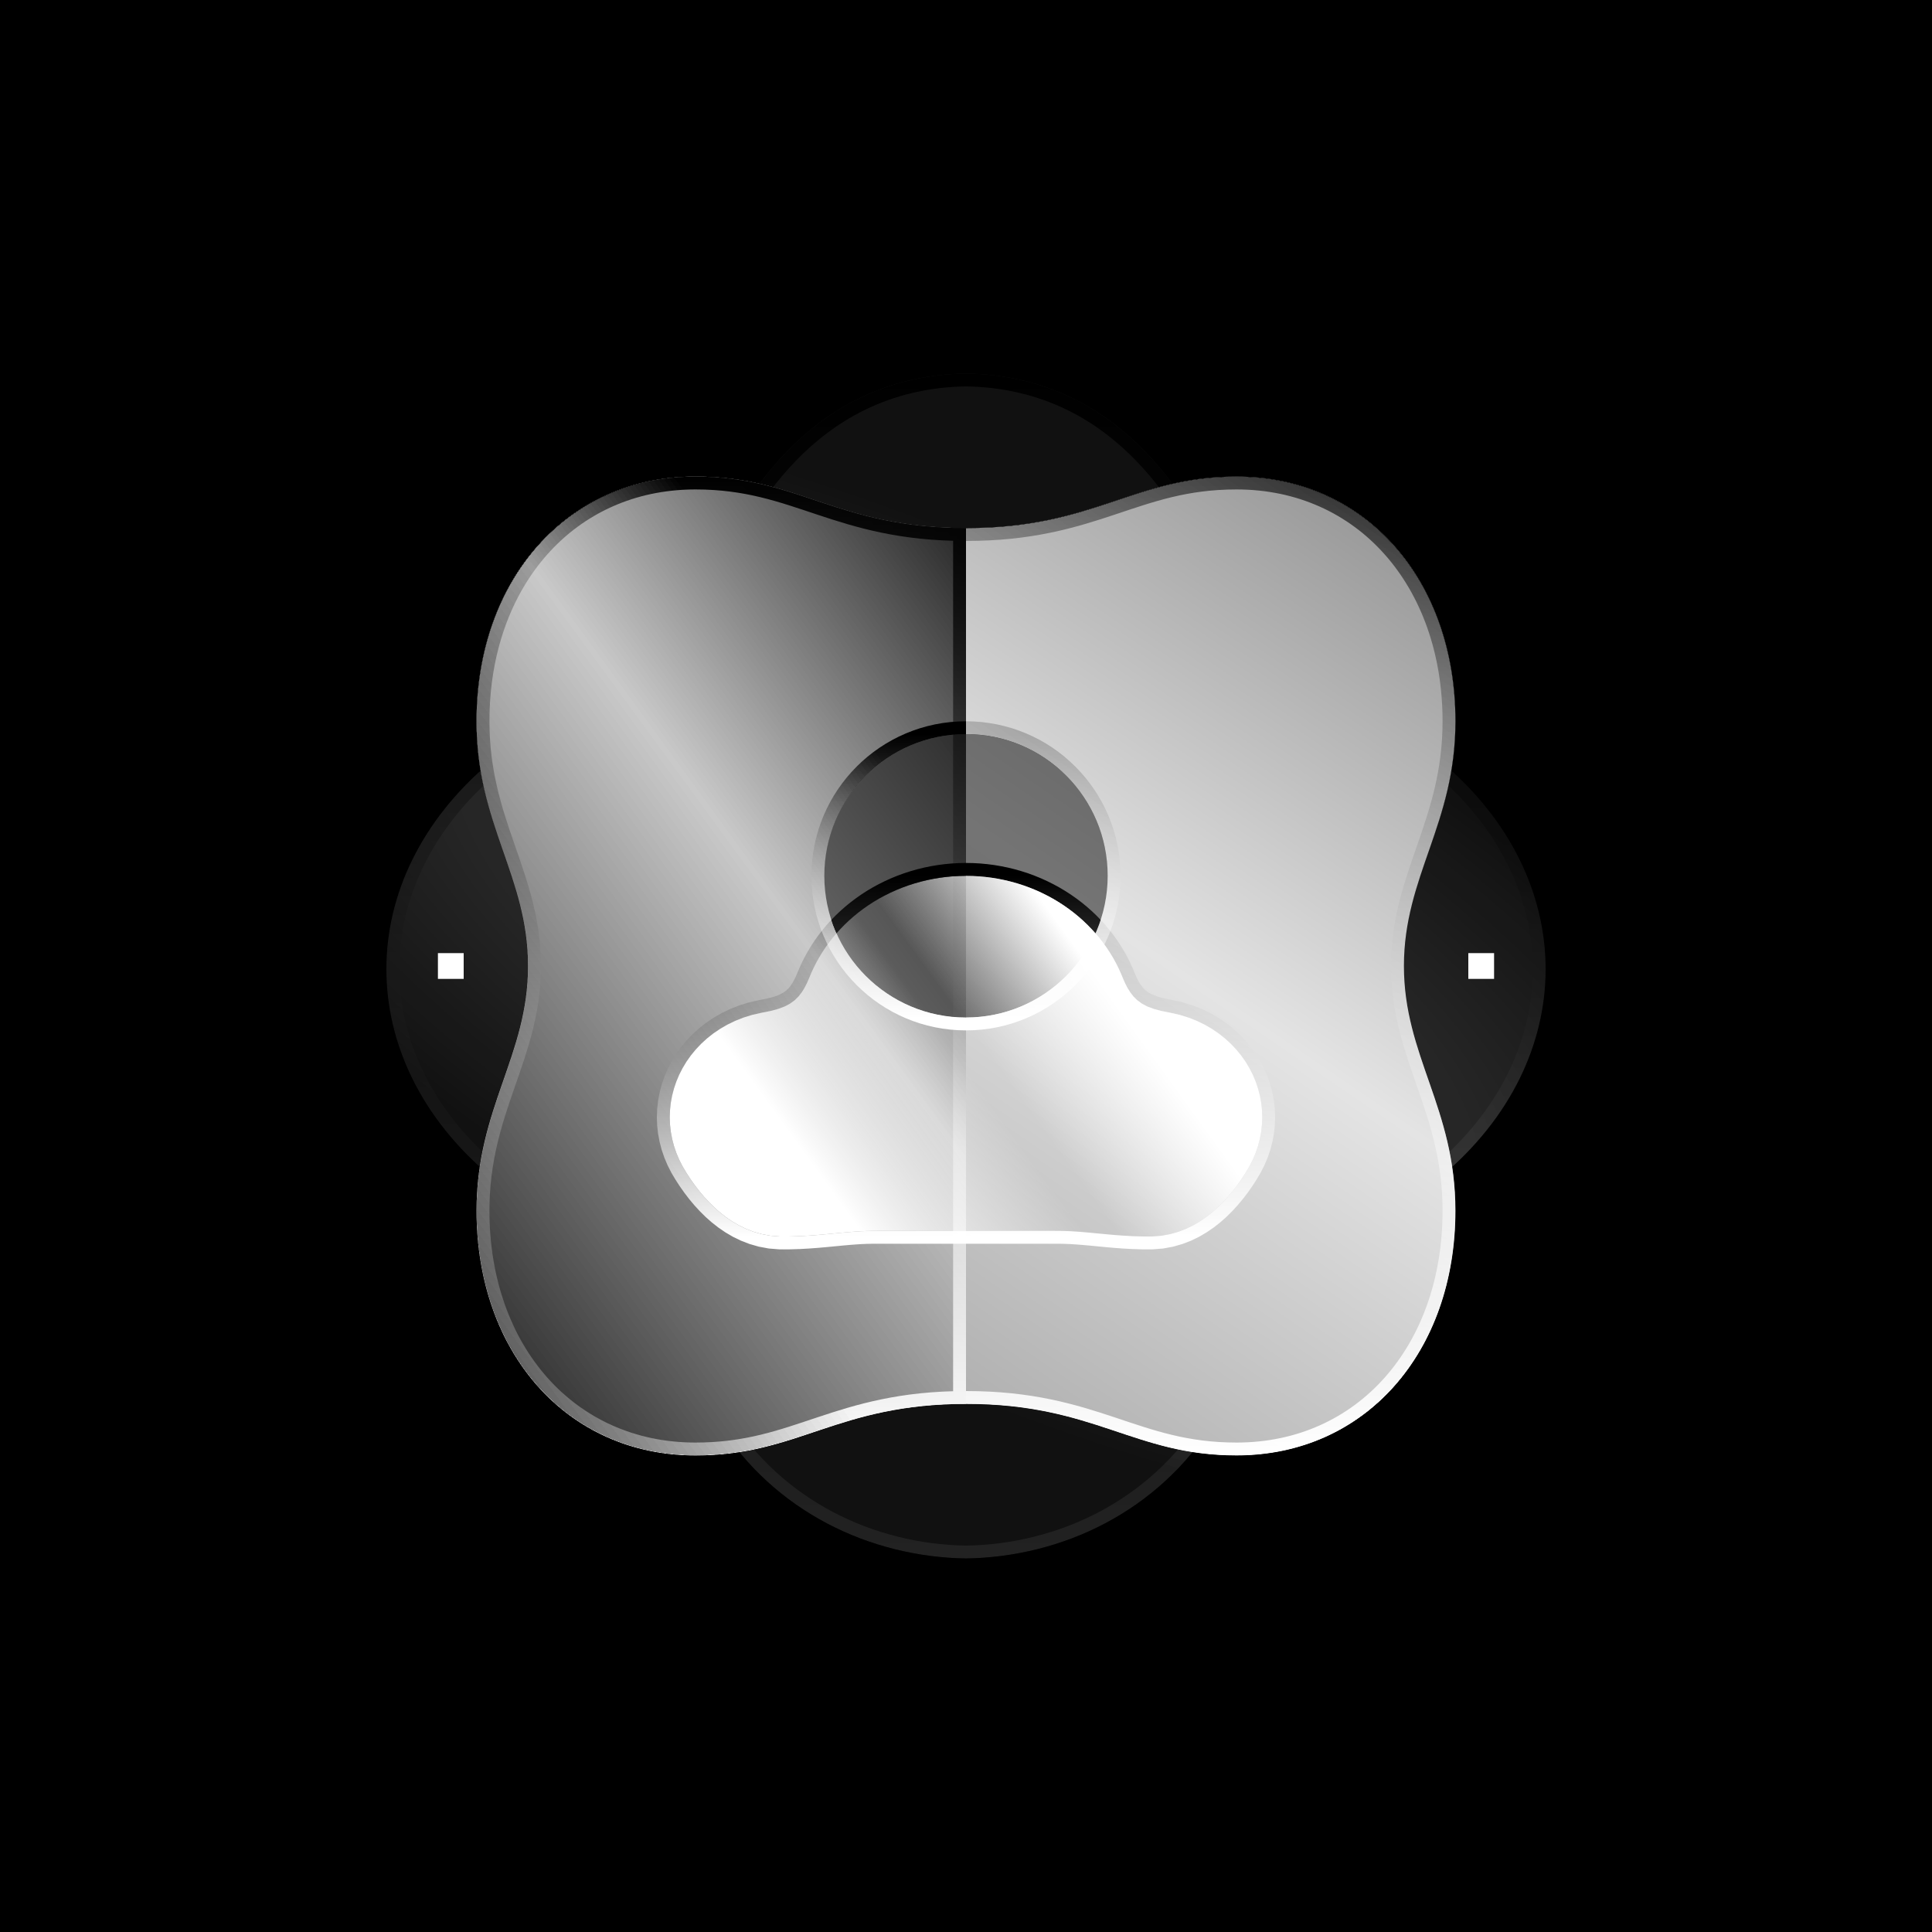
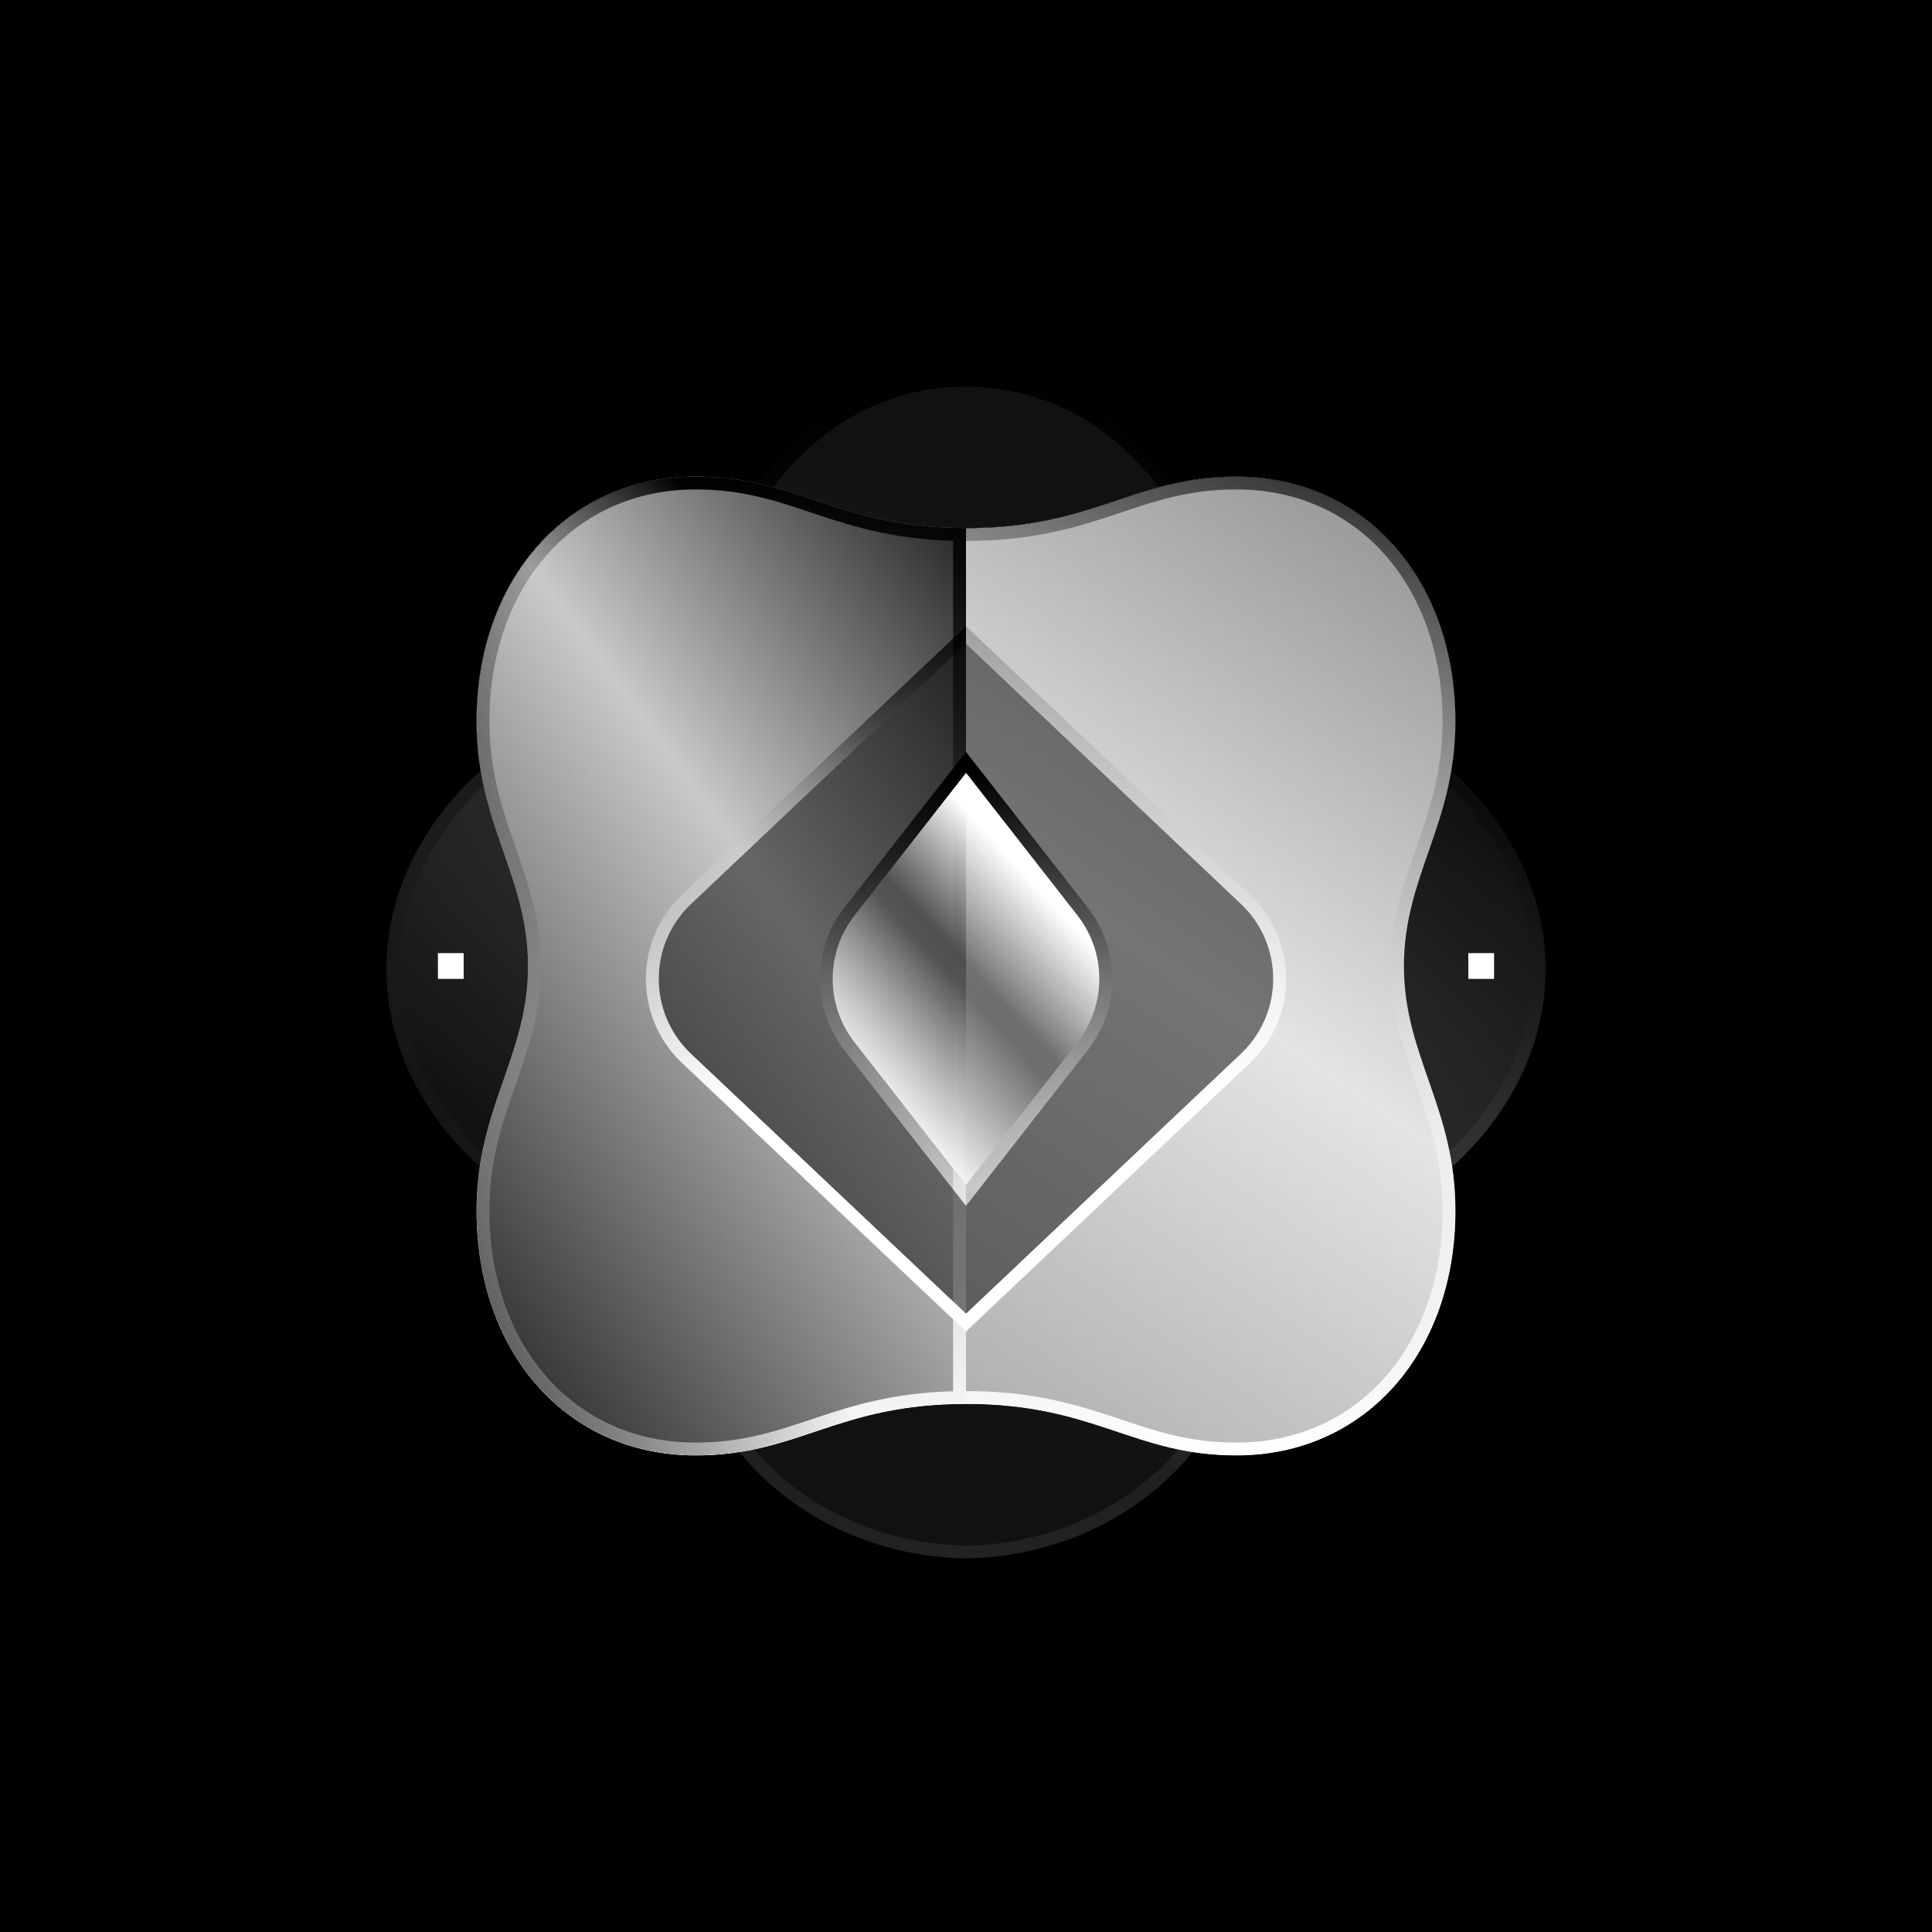
<svg xmlns="http://www.w3.org/2000/svg" width="150" height="150" viewBox="0 0 150 150" fill="none" data-name="G_3 GM">
  <defs>
-     <radialGradient id="hb6r1" cx="0" cy="0" r="1" gradientUnits="userSpaceOnUse" gradientTransform="matrix(-22.143 23 -66.065 -37.384 75 75)">
+     <radialGradient id="hb3r1" cx="0" cy="0" r="1" gradientUnits="userSpaceOnUse" gradientTransform="matrix(-22.143 23 -66.065 -37.384 75 75)">
      <stop stop-color="#FFFFFF" />
      <stop offset="1" stop-color="#FFFFFF" stop-opacity="0" />
    </radialGradient>
-     <linearGradient id="hb6g3" x1="75" y1="29" x2="75" y2="121" gradientUnits="userSpaceOnUse">
+     <linearGradient id="hb3g3" x1="75" y1="29" x2="75" y2="121" gradientUnits="userSpaceOnUse">
      <stop offset="0" stop-color="#000000" />
      <stop offset="1" stop-color="#FFFFFF" />
    </linearGradient>
-     <clipPath id="hb6c2">
+     <clipPath id="hb3c2">
      <path d="M75 29C86.526 29.186 92.32 38.12 95.232 45.084C103.079 43.073 111.907 51.117 111.907 59.161C122.698 68.21 122.698 82.287 111.907 91.336C111.907 103.401 104.06 111.445 94.251 110.44C89.908 117.364 82.479 120.883 75 121C67.521 120.883 60.092 117.364 55.749 110.44C45.94 111.445 38.093 103.401 38.093 91.336C27.302 82.287 27.302 68.21 38.093 59.161C38.093 51.117 46.921 43.073 54.768 45.084C57.68 38.12 63.474 29.186 75 29Z" />
    </clipPath>
-     <linearGradient id="hb6l4" x1="109.591" y1="37" x2="52.142" y2="121.023" gradientUnits="userSpaceOnUse">
+     <linearGradient id="hb3l4" x1="109.591" y1="37" x2="52.142" y2="121.023" gradientUnits="userSpaceOnUse">
      <stop offset="0" stop-color="#909090" />
      <stop offset="0.412" stop-color="#E4E4E4" />
      <stop offset="1" stop-color="#909090" />
    </linearGradient>
-     <linearGradient id="hb6g6" x1="75" y1="37" x2="75" y2="113" gradientUnits="userSpaceOnUse">
+     <linearGradient id="hb3g6" x1="75" y1="37" x2="75" y2="113" gradientUnits="userSpaceOnUse">
      <stop offset="0" stop-color="#000000" />
      <stop offset="1" stop-color="#FFFFFF" />
    </linearGradient>
-     <clipPath id="hb6c5">
+     <clipPath id="hb3c5">
      <path d="M75 41C85 41 88 37 96 37C106 37 113 45 113 56C113 64 109 68 109 75C109 82 113 86 113 94C113 105 106 113 96 113C88 113 85 109 75 109C65 109 62 113 54 113C44 113 37 105 37 94C37 86 41 82 41 75C41 68 37 64 37 56C37 45 44 37 54 37C62 37 65 41 75 41Z" />
    </clipPath>
-     <linearGradient id="hb6h7" x1="73.296" y1="37" x2="14.545" y2="79.963" gradientUnits="userSpaceOnUse">
+     <linearGradient id="hb3h7" x1="73.296" y1="37" x2="14.545" y2="79.963" gradientUnits="userSpaceOnUse">
      <stop offset="0" stop-color="#909090" />
      <stop offset="0.412" stop-color="#E4E4E4" />
      <stop offset="1" stop-color="#909090" />
    </linearGradient>
-     <linearGradient id="hb6g9" x1="75" y1="37" x2="75" y2="113" gradientUnits="userSpaceOnUse">
+     <linearGradient id="hb3g9" x1="75" y1="37" x2="75" y2="113" gradientUnits="userSpaceOnUse">
      <stop offset="0" stop-color="#000000" />
      <stop offset="1" stop-color="#FFFFFF" />
    </linearGradient>
-     <clipPath id="hb6c8">
+     <clipPath id="hb3c8">
      <path d="M75 109C65 109 62 113 54 113C44 113 37 105 37 94C37 86 41 82 41 75C41 68 37 64 37 56C37 45 44 37 54 37C62 37 65 41 75 41Z" />
    </clipPath>
-     <linearGradient id="hb6g11" x1="75" y1="57" x2="75" y2="79" gradientUnits="userSpaceOnUse">
+     <linearGradient id="hb3g11" x1="75" y1="45.008" x2="75" y2="85.204" gradientUnits="userSpaceOnUse">
      <stop offset="0" stop-color="#000000" />
      <stop offset="1" stop-color="#FFFFFF" />
    </linearGradient>
-     <clipPath id="hb6c10">
-       <path d="M-10 -10H160V160H-10ZM75 57L75 57C81.075 57 86 61.925 86 68L86 68C86 74.075 81.075 79 75 79L75 79L75 79C68.925 79 64 74.075 64 68L64 68C64 61.925 68.925 57 75 57L75 57Z" clip-rule="evenodd" fill-rule="evenodd" />
+     <clipPath id="hb3c10">
+       <path d="M-10 -10H160V160H-10ZM75 50L96.351 70.187C99.689 73.343 99.689 78.657 96.351 81.813L75 102L53.649 81.813C50.311 78.657 50.311 73.343 53.649 70.187L75 50Z" clip-rule="evenodd" fill-rule="evenodd" />
    </clipPath>
-     <linearGradient id="hb6q12" x1="85.074" y1="75.728" x2="63.638" y2="91.24" gradientUnits="userSpaceOnUse">
+     <linearGradient id="hb3q12" x1="80.506" y1="68.832" x2="65.375" y2="82.784" gradientUnits="userSpaceOnUse">
      <stop offset="0" stop-color="#FFFFFF" />
      <stop offset="0.395" stop-color="#FFFFFF" stop-opacity="0.01" />
      <stop offset="0.465" stop-color="#FFFFFF" stop-opacity="0.01" />
      <stop offset="1" stop-color="#FFFFFF" />
    </linearGradient>
-     <linearGradient id="hb6g14" x1="75" y1="68" x2="75" y2="96" gradientUnits="userSpaceOnUse">
+     <linearGradient id="hb3g14" x1="75" y1="60" x2="75" y2="92" gradientUnits="userSpaceOnUse">
      <stop offset="0" stop-color="#000000" />
      <stop offset="1" stop-color="#FFFFFF" />
    </linearGradient>
-     <clipPath id="hb6c13">
-       <path d="M-10 -10H160V160H-10ZM75 68L75.509 68.009L76.018 68.037L76.525 68.084L77.029 68.149L77.529 68.233L78.026 68.334L78.517 68.454L79.002 68.591L79.481 68.746L79.952 68.918L80.414 69.106L80.868 69.311L81.311 69.532L81.745 69.767L82.167 70.018L82.577 70.283L82.975 70.562L83.361 70.854L83.732 71.158L84.09 71.474L84.434 71.802L84.762 72.139L85.076 72.487L85.374 72.844L85.657 73.21L85.923 73.583L86.173 73.963L86.407 74.349L86.624 74.741L86.825 75.138L87.01 75.538L87.178 75.942L87.349 76.333L87.538 76.701L87.752 77.045L87.999 77.363L88.291 77.653L88.64 77.911L89.061 78.137L89.569 78.329L90.173 78.491L90.873 78.631L91.592 78.794L92.27 79.004L92.911 79.256L93.514 79.548L94.081 79.875L94.612 80.235L95.105 80.624L95.561 81.041L95.98 81.483L96.361 81.947L96.703 82.431L97.005 82.933L97.269 83.45L97.492 83.981L97.675 84.523L97.818 85.073L97.92 85.63L97.98 86.191L98 86.754L97.979 87.316L97.916 87.877L97.813 88.432L97.67 88.98L97.486 89.52L97.262 90.047L97 90.562L96.704 91.061L96.389 91.548L96.056 92.02L95.704 92.479L95.333 92.921L94.943 93.346L94.532 93.753L94.097 94.138L93.636 94.499L93.148 94.834L92.629 95.138L92.076 95.406L91.487 95.634L90.856 95.815L90.178 95.941L89.445 96L88.675 95.998L87.926 95.975L87.205 95.934L86.515 95.882L85.859 95.823L85.242 95.764L84.663 95.708L84.122 95.66L83.617 95.621L83.144 95.591L82.702 95.573L82.286 95.564L81.89 95.562L81.511 95.562L81.144 95.562L80.788 95.562L80.443 95.562L80.108 95.562L79.782 95.562L79.464 95.562L79.153 95.562L78.848 95.562L78.55 95.562L78.258 95.562L77.97 95.562L77.686 95.562L77.407 95.562L77.131 95.562L76.858 95.562L76.588 95.562L76.32 95.562L76.054 95.562L75.789 95.562L75.525 95.562L75.263 95.562L75 95.562L74.737 95.562L74.475 95.562L74.211 95.562L73.946 95.562L73.68 95.562L73.412 95.562L73.142 95.562L72.869 95.562L72.593 95.562L72.314 95.562L72.03 95.562L71.742 95.562L71.45 95.562L71.152 95.562L70.847 95.562L70.536 95.562L70.218 95.562L69.892 95.562L69.557 95.562L69.212 95.562L68.856 95.562L68.489 95.562L68.11 95.562L67.714 95.564L67.298 95.573L66.856 95.591L66.383 95.621L65.878 95.66L65.337 95.708L64.758 95.764L64.141 95.823L63.485 95.882L62.795 95.934L62.074 95.975L61.325 95.998L60.555 96L59.822 95.941L59.144 95.815L58.513 95.634L57.924 95.406L57.371 95.138L56.852 94.834L56.364 94.499L55.903 94.138L55.468 93.753L55.057 93.346L54.667 92.921L54.296 92.479L53.944 92.02L53.611 91.548L53.296 91.061L53 90.562L52.738 90.047L52.514 89.52L52.33 88.98L52.187 88.432L52.084 87.877L52.021 87.316L52 86.754L52.02 86.191L52.08 85.63L52.182 85.073L52.325 84.523L52.508 83.981L52.731 83.45L52.995 82.933L53.297 82.431L53.639 81.947L54.02 81.483L54.439 81.041L54.895 80.624L55.388 80.235L55.919 79.875L56.486 79.548L57.089 79.256L57.73 79.004L58.408 78.794L59.127 78.631L59.827 78.491L60.431 78.329L60.939 78.137L61.36 77.911L61.709 77.653L62.001 77.363L62.248 77.045L62.462 76.701L62.651 76.333L62.822 75.942L62.99 75.538L63.175 75.138L63.376 74.741L63.593 74.349L63.827 73.963L64.077 73.583L64.343 73.21L64.626 72.844L64.924 72.487L65.238 72.139L65.566 71.802L65.91 71.474L66.268 71.158L66.639 70.854L67.025 70.562L67.423 70.283L67.833 70.018L68.255 69.767L68.689 69.532L69.132 69.311L69.586 69.106L70.048 68.918L70.519 68.746L70.998 68.591L71.483 68.454L71.974 68.334L72.471 68.233L72.971 68.149L73.475 68.084L73.982 68.037L74.491 68.009L75 68Z" clip-rule="evenodd" fill-rule="evenodd" />
+     <clipPath id="hb3c13">
+       <path d="M-10 -10H160V160H-10ZM75 60L83.654 71.074C85.915 73.969 85.915 78.031 83.654 80.926L75 92L66.346 80.926C64.085 78.031 64.085 73.969 66.346 71.074L75 60Z" clip-rule="evenodd" fill-rule="evenodd" />
    </clipPath>
  </defs>
  <rect width="150" height="150" fill="#000000" data-l="bg" />
  <path d="M75 29C86.526 29.186 92.32 38.12 95.232 45.084C103.079 43.073 111.907 51.117 111.907 59.161C122.698 68.21 122.698 82.287 111.907 91.336C111.907 103.401 104.06 111.445 94.251 110.44C89.908 117.364 82.479 120.883 75 121C67.521 120.883 60.092 117.364 55.749 110.44C45.94 111.445 38.093 103.401 38.093 91.336C27.302 82.287 27.302 68.21 38.093 59.161C38.093 51.117 46.921 43.073 54.768 45.084C57.68 38.12 63.474 29.186 75 29Z" fill="#949494" fill-opacity="0.12" data-n="1" data-l="Plate" />
-   <path d="M75 29C86.526 29.186 92.32 38.12 95.232 45.084C103.079 43.073 111.907 51.117 111.907 59.161C122.698 68.21 122.698 82.287 111.907 91.336C111.907 103.401 104.06 111.445 94.251 110.44C89.908 117.364 82.479 120.883 75 121C67.521 120.883 60.092 117.364 55.749 110.44C45.94 111.445 38.093 103.401 38.093 91.336C27.302 82.287 27.302 68.21 38.093 59.161C38.093 51.117 46.921 43.073 54.768 45.084C57.68 38.12 63.474 29.186 75 29Z" fill="url(#hb6r1)" fill-opacity="0.2" data-n="1" data-l="Plate" />
-   <path d="M75 29C86.526 29.186 92.32 38.12 95.232 45.084C103.079 43.073 111.907 51.117 111.907 59.161C122.698 68.21 122.698 82.287 111.907 91.336C111.907 103.401 104.06 111.445 94.251 110.44C89.908 117.364 82.479 120.883 75 121C67.521 120.883 60.092 117.364 55.749 110.44C45.94 111.445 38.093 103.401 38.093 91.336C27.302 82.287 27.302 68.21 38.093 59.161C38.093 51.117 46.921 43.073 54.768 45.084C57.68 38.12 63.474 29.186 75 29Z" fill="none" stroke="url(#hb6g3)" stroke-width="2" clip-path="url(#hb6c2)" style="mix-blend-mode:overlay" data-n="1" data-l="Plate" />
-   <path d="M75 41C85 41 88 37 96 37C106 37 113 45 113 56C113 64 109 68 109 75C109 82 113 86 113 94C113 105 106 113 96 113C88 113 85 109 75 109C65 109 62 113 54 113C44 113 37 105 37 94C37 86 41 82 41 75C41 68 37 64 37 56C37 45 44 37 54 37C62 37 65 41 75 41Z" fill="url(#hb6l4)" data-n="2" data-l="Gem" />
-   <path d="M75 41C85 41 88 37 96 37C106 37 113 45 113 56C113 64 109 68 109 75C109 82 113 86 113 94C113 105 106 113 96 113C88 113 85 109 75 109C65 109 62 113 54 113C44 113 37 105 37 94C37 86 41 82 41 75C41 68 37 64 37 56C37 45 44 37 54 37C62 37 65 41 75 41Z" fill="none" stroke="url(#hb6g6)" stroke-width="2" clip-path="url(#hb6c5)" style="mix-blend-mode:overlay" data-n="2" data-l="Gem" />
-   <path d="M75 109C65 109 62 113 54 113C44 113 37 105 37 94C37 86 41 82 41 75C41 68 37 64 37 56C37 45 44 37 54 37C62 37 65 41 75 41Z" fill="url(#hb6h7)" data-n="3" data-l="Gem facet" />
+   <path d="M75 29C86.526 29.186 92.32 38.12 95.232 45.084C103.079 43.073 111.907 51.117 111.907 59.161C122.698 68.21 122.698 82.287 111.907 91.336C111.907 103.401 104.06 111.445 94.251 110.44C89.908 117.364 82.479 120.883 75 121C67.521 120.883 60.092 117.364 55.749 110.44C45.94 111.445 38.093 103.401 38.093 91.336C27.302 82.287 27.302 68.21 38.093 59.161C38.093 51.117 46.921 43.073 54.768 45.084C57.68 38.12 63.474 29.186 75 29Z" fill="url(#hb3r1)" fill-opacity="0.2" data-n="1" data-l="Plate" />
+   <path d="M75 29C86.526 29.186 92.32 38.12 95.232 45.084C103.079 43.073 111.907 51.117 111.907 59.161C122.698 68.21 122.698 82.287 111.907 91.336C111.907 103.401 104.06 111.445 94.251 110.44C89.908 117.364 82.479 120.883 75 121C67.521 120.883 60.092 117.364 55.749 110.44C45.94 111.445 38.093 103.401 38.093 91.336C27.302 82.287 27.302 68.21 38.093 59.161C38.093 51.117 46.921 43.073 54.768 45.084C57.68 38.12 63.474 29.186 75 29Z" fill="none" stroke="url(#hb3g3)" stroke-width="2" clip-path="url(#hb3c2)" style="mix-blend-mode:overlay" data-n="1" data-l="Plate" />
+   <path d="M75 41C85 41 88 37 96 37C106 37 113 45 113 56C113 64 109 68 109 75C109 82 113 86 113 94C113 105 106 113 96 113C88 113 85 109 75 109C65 109 62 113 54 113C44 113 37 105 37 94C37 86 41 82 41 75C41 68 37 64 37 56C37 45 44 37 54 37C62 37 65 41 75 41Z" fill="url(#hb3l4)" data-n="2" data-l="Gem" />
+   <path d="M75 41C85 41 88 37 96 37C106 37 113 45 113 56C113 64 109 68 109 75C109 82 113 86 113 94C113 105 106 113 96 113C88 113 85 109 75 109C65 109 62 113 54 113C44 113 37 105 37 94C37 86 41 82 41 75C41 68 37 64 37 56C37 45 44 37 54 37C62 37 65 41 75 41Z" fill="none" stroke="url(#hb3g6)" stroke-width="2" clip-path="url(#hb3c5)" style="mix-blend-mode:overlay" data-n="2" data-l="Gem" />
+   <path d="M75 109C65 109 62 113 54 113C44 113 37 105 37 94C37 86 41 82 41 75C41 68 37 64 37 56C37 45 44 37 54 37C62 37 65 41 75 41Z" fill="url(#hb3h7)" data-n="3" data-l="Gem facet" />
  <path d="M75 109C65 109 62 113 54 113C44 113 37 105 37 94C37 86 41 82 41 75C41 68 37 64 37 56C37 45 44 37 54 37C62 37 65 41 75 41Z" fill="#000000" fill-opacity="1" style="mix-blend-mode:overlay" data-n="3" data-l="Gem facet" />
-   <path d="M75 109C65 109 62 113 54 113C44 113 37 105 37 94C37 86 41 82 41 75C41 68 37 64 37 56C37 45 44 37 54 37C62 37 65 41 75 41Z" fill="none" stroke="url(#hb6g9)" stroke-width="2" clip-path="url(#hb6c8)" style="mix-blend-mode:overlay" data-n="3" data-l="Gem facet" />
-   <path d="M75 57L75 57C81.075 57 86 61.925 86 68L86 68C86 74.075 81.075 79 75 79L75 79L75 79C68.925 79 64 74.075 64 68L64 68C64 61.925 68.925 57 75 57L75 57Z" fill="#000000" fill-opacity="0.49" data-n="4" data-l="Recess" />
-   <path d="M75 57L75 57C81.075 57 86 61.925 86 68L86 68C86 74.075 81.075 79 75 79L75 79L75 79C68.925 79 64 74.075 64 68L64 68C64 61.925 68.925 57 75 57L75 57Z" fill="none" stroke="url(#hb6g11)" stroke-width="2" clip-path="url(#hb6c10)" style="mix-blend-mode:overlay" data-n="4" data-l="Recess" />
-   <path d="M75 68L75.509 68.009L76.018 68.037L76.525 68.084L77.029 68.149L77.529 68.233L78.026 68.334L78.517 68.454L79.002 68.591L79.481 68.746L79.952 68.918L80.414 69.106L80.868 69.311L81.311 69.532L81.745 69.767L82.167 70.018L82.577 70.283L82.975 70.562L83.361 70.854L83.732 71.158L84.09 71.474L84.434 71.802L84.762 72.139L85.076 72.487L85.374 72.844L85.657 73.21L85.923 73.583L86.173 73.963L86.407 74.349L86.624 74.741L86.825 75.138L87.01 75.538L87.178 75.942L87.349 76.333L87.538 76.701L87.752 77.045L87.999 77.363L88.291 77.653L88.64 77.911L89.061 78.137L89.569 78.329L90.173 78.491L90.873 78.631L91.592 78.794L92.27 79.004L92.911 79.256L93.514 79.548L94.081 79.875L94.612 80.235L95.105 80.624L95.561 81.041L95.98 81.483L96.361 81.947L96.703 82.431L97.005 82.933L97.269 83.45L97.492 83.981L97.675 84.523L97.818 85.073L97.92 85.63L97.98 86.191L98 86.754L97.979 87.316L97.916 87.877L97.813 88.432L97.67 88.98L97.486 89.52L97.262 90.047L97 90.562L96.704 91.061L96.389 91.548L96.056 92.02L95.704 92.479L95.333 92.921L94.943 93.346L94.532 93.753L94.097 94.138L93.636 94.499L93.148 94.834L92.629 95.138L92.076 95.406L91.487 95.634L90.856 95.815L90.178 95.941L89.445 96L88.675 95.998L87.926 95.975L87.205 95.934L86.515 95.882L85.859 95.823L85.242 95.764L84.663 95.708L84.122 95.66L83.617 95.621L83.144 95.591L82.702 95.573L82.286 95.564L81.89 95.562L81.511 95.562L81.144 95.562L80.788 95.562L80.443 95.562L80.108 95.562L79.782 95.562L79.464 95.562L79.153 95.562L78.848 95.562L78.55 95.562L78.258 95.562L77.97 95.562L77.686 95.562L77.407 95.562L77.131 95.562L76.858 95.562L76.588 95.562L76.32 95.562L76.054 95.562L75.789 95.562L75.525 95.562L75.263 95.562L75 95.562L74.737 95.562L74.475 95.562L74.211 95.562L73.946 95.562L73.68 95.562L73.412 95.562L73.142 95.562L72.869 95.562L72.593 95.562L72.314 95.562L72.03 95.562L71.742 95.562L71.45 95.562L71.152 95.562L70.847 95.562L70.536 95.562L70.218 95.562L69.892 95.562L69.557 95.562L69.212 95.562L68.856 95.562L68.489 95.562L68.11 95.562L67.714 95.564L67.298 95.573L66.856 95.591L66.383 95.621L65.878 95.66L65.337 95.708L64.758 95.764L64.141 95.823L63.485 95.882L62.795 95.934L62.074 95.975L61.325 95.998L60.555 96L59.822 95.941L59.144 95.815L58.513 95.634L57.924 95.406L57.371 95.138L56.852 94.834L56.364 94.499L55.903 94.138L55.468 93.753L55.057 93.346L54.667 92.921L54.296 92.479L53.944 92.02L53.611 91.548L53.296 91.061L53 90.562L52.738 90.047L52.514 89.52L52.33 88.98L52.187 88.432L52.084 87.877L52.021 87.316L52 86.754L52.02 86.191L52.08 85.63L52.182 85.073L52.325 84.523L52.508 83.981L52.731 83.45L52.995 82.933L53.297 82.431L53.639 81.947L54.02 81.483L54.439 81.041L54.895 80.624L55.388 80.235L55.919 79.875L56.486 79.548L57.089 79.256L57.73 79.004L58.408 78.794L59.127 78.631L59.827 78.491L60.431 78.329L60.939 78.137L61.36 77.911L61.709 77.653L62.001 77.363L62.248 77.045L62.462 76.701L62.651 76.333L62.822 75.942L62.99 75.538L63.175 75.138L63.376 74.741L63.593 74.349L63.827 73.963L64.077 73.583L64.343 73.21L64.626 72.844L64.924 72.487L65.238 72.139L65.566 71.802L65.91 71.474L66.268 71.158L66.639 70.854L67.025 70.562L67.423 70.283L67.833 70.018L68.255 69.767L68.689 69.532L69.132 69.311L69.586 69.106L70.048 68.918L70.519 68.746L70.998 68.591L71.483 68.454L71.974 68.334L72.471 68.233L72.971 68.149L73.475 68.084L73.982 68.037L74.491 68.009L75 68Z" fill="url(#hb6q12)" data-n="5" data-l="Glass" />
-   <path d="M75 68L75.509 68.009L76.018 68.037L76.525 68.084L77.029 68.149L77.529 68.233L78.026 68.334L78.517 68.454L79.002 68.591L79.481 68.746L79.952 68.918L80.414 69.106L80.868 69.311L81.311 69.532L81.745 69.767L82.167 70.018L82.577 70.283L82.975 70.562L83.361 70.854L83.732 71.158L84.09 71.474L84.434 71.802L84.762 72.139L85.076 72.487L85.374 72.844L85.657 73.21L85.923 73.583L86.173 73.963L86.407 74.349L86.624 74.741L86.825 75.138L87.01 75.538L87.178 75.942L87.349 76.333L87.538 76.701L87.752 77.045L87.999 77.363L88.291 77.653L88.64 77.911L89.061 78.137L89.569 78.329L90.173 78.491L90.873 78.631L91.592 78.794L92.27 79.004L92.911 79.256L93.514 79.548L94.081 79.875L94.612 80.235L95.105 80.624L95.561 81.041L95.98 81.483L96.361 81.947L96.703 82.431L97.005 82.933L97.269 83.45L97.492 83.981L97.675 84.523L97.818 85.073L97.92 85.63L97.98 86.191L98 86.754L97.979 87.316L97.916 87.877L97.813 88.432L97.67 88.98L97.486 89.52L97.262 90.047L97 90.562L96.704 91.061L96.389 91.548L96.056 92.02L95.704 92.479L95.333 92.921L94.943 93.346L94.532 93.753L94.097 94.138L93.636 94.499L93.148 94.834L92.629 95.138L92.076 95.406L91.487 95.634L90.856 95.815L90.178 95.941L89.445 96L88.675 95.998L87.926 95.975L87.205 95.934L86.515 95.882L85.859 95.823L85.242 95.764L84.663 95.708L84.122 95.66L83.617 95.621L83.144 95.591L82.702 95.573L82.286 95.564L81.89 95.562L81.511 95.562L81.144 95.562L80.788 95.562L80.443 95.562L80.108 95.562L79.782 95.562L79.464 95.562L79.153 95.562L78.848 95.562L78.55 95.562L78.258 95.562L77.97 95.562L77.686 95.562L77.407 95.562L77.131 95.562L76.858 95.562L76.588 95.562L76.32 95.562L76.054 95.562L75.789 95.562L75.525 95.562L75.263 95.562L75 95.562L74.737 95.562L74.475 95.562L74.211 95.562L73.946 95.562L73.68 95.562L73.412 95.562L73.142 95.562L72.869 95.562L72.593 95.562L72.314 95.562L72.03 95.562L71.742 95.562L71.45 95.562L71.152 95.562L70.847 95.562L70.536 95.562L70.218 95.562L69.892 95.562L69.557 95.562L69.212 95.562L68.856 95.562L68.489 95.562L68.11 95.562L67.714 95.564L67.298 95.573L66.856 95.591L66.383 95.621L65.878 95.66L65.337 95.708L64.758 95.764L64.141 95.823L63.485 95.882L62.795 95.934L62.074 95.975L61.325 95.998L60.555 96L59.822 95.941L59.144 95.815L58.513 95.634L57.924 95.406L57.371 95.138L56.852 94.834L56.364 94.499L55.903 94.138L55.468 93.753L55.057 93.346L54.667 92.921L54.296 92.479L53.944 92.02L53.611 91.548L53.296 91.061L53 90.562L52.738 90.047L52.514 89.52L52.33 88.98L52.187 88.432L52.084 87.877L52.021 87.316L52 86.754L52.02 86.191L52.08 85.63L52.182 85.073L52.325 84.523L52.508 83.981L52.731 83.45L52.995 82.933L53.297 82.431L53.639 81.947L54.02 81.483L54.439 81.041L54.895 80.624L55.388 80.235L55.919 79.875L56.486 79.548L57.089 79.256L57.73 79.004L58.408 78.794L59.127 78.631L59.827 78.491L60.431 78.329L60.939 78.137L61.36 77.911L61.709 77.653L62.001 77.363L62.248 77.045L62.462 76.701L62.651 76.333L62.822 75.942L62.99 75.538L63.175 75.138L63.376 74.741L63.593 74.349L63.827 73.963L64.077 73.583L64.343 73.21L64.626 72.844L64.924 72.487L65.238 72.139L65.566 71.802L65.91 71.474L66.268 71.158L66.639 70.854L67.025 70.562L67.423 70.283L67.833 70.018L68.255 69.767L68.689 69.532L69.132 69.311L69.586 69.106L70.048 68.918L70.519 68.746L70.998 68.591L71.483 68.454L71.974 68.334L72.471 68.233L72.971 68.149L73.475 68.084L73.982 68.037L74.491 68.009L75 68Z" fill="none" stroke="url(#hb6g14)" stroke-width="2" clip-path="url(#hb6c13)" style="mix-blend-mode:overlay" data-n="5" data-l="Glass" />
+   <path d="M75 109C65 109 62 113 54 113C44 113 37 105 37 94C37 86 41 82 41 75C41 68 37 64 37 56C37 45 44 37 54 37C62 37 65 41 75 41Z" fill="none" stroke="url(#hb3g9)" stroke-width="2" clip-path="url(#hb3c8)" style="mix-blend-mode:overlay" data-n="3" data-l="Gem facet" />
+   <path d="M75 50L96.351 70.187C99.689 73.343 99.689 78.657 96.351 81.813L75 102L53.649 81.813C50.311 78.657 50.311 73.343 53.649 70.187L75 50Z" fill="#000000" fill-opacity="0.49" data-n="4" data-l="Recess" />
+   <path d="M75 50L96.351 70.187C99.689 73.343 99.689 78.657 96.351 81.813L75 102L53.649 81.813C50.311 78.657 50.311 73.343 53.649 70.187L75 50Z" fill="none" stroke="url(#hb3g11)" stroke-width="2" clip-path="url(#hb3c10)" style="mix-blend-mode:overlay" data-n="4" data-l="Recess" />
+   <path d="M75 60L83.654 71.074C85.915 73.969 85.915 78.031 83.654 80.926L75 92L66.346 80.926C64.085 78.031 64.085 73.969 66.346 71.074L75 60Z" fill="url(#hb3q12)" data-n="5" data-l="Glass" />
+   <path d="M75 60L83.654 71.074C85.915 73.969 85.915 78.031 83.654 80.926L75 92L66.346 80.926C64.085 78.031 64.085 73.969 66.346 71.074L75 60Z" fill="none" stroke="url(#hb3g14)" stroke-width="2" clip-path="url(#hb3c13)" style="mix-blend-mode:overlay" data-n="5" data-l="Glass" />
  <rect x="114" y="74" width="2" height="2" fill="#FFFFFF" data-n="6" data-l="Dots" />
  <rect x="34" y="74" width="2" height="2" fill="#FFFFFF" data-n="6" data-l="Dots" />
</svg>
